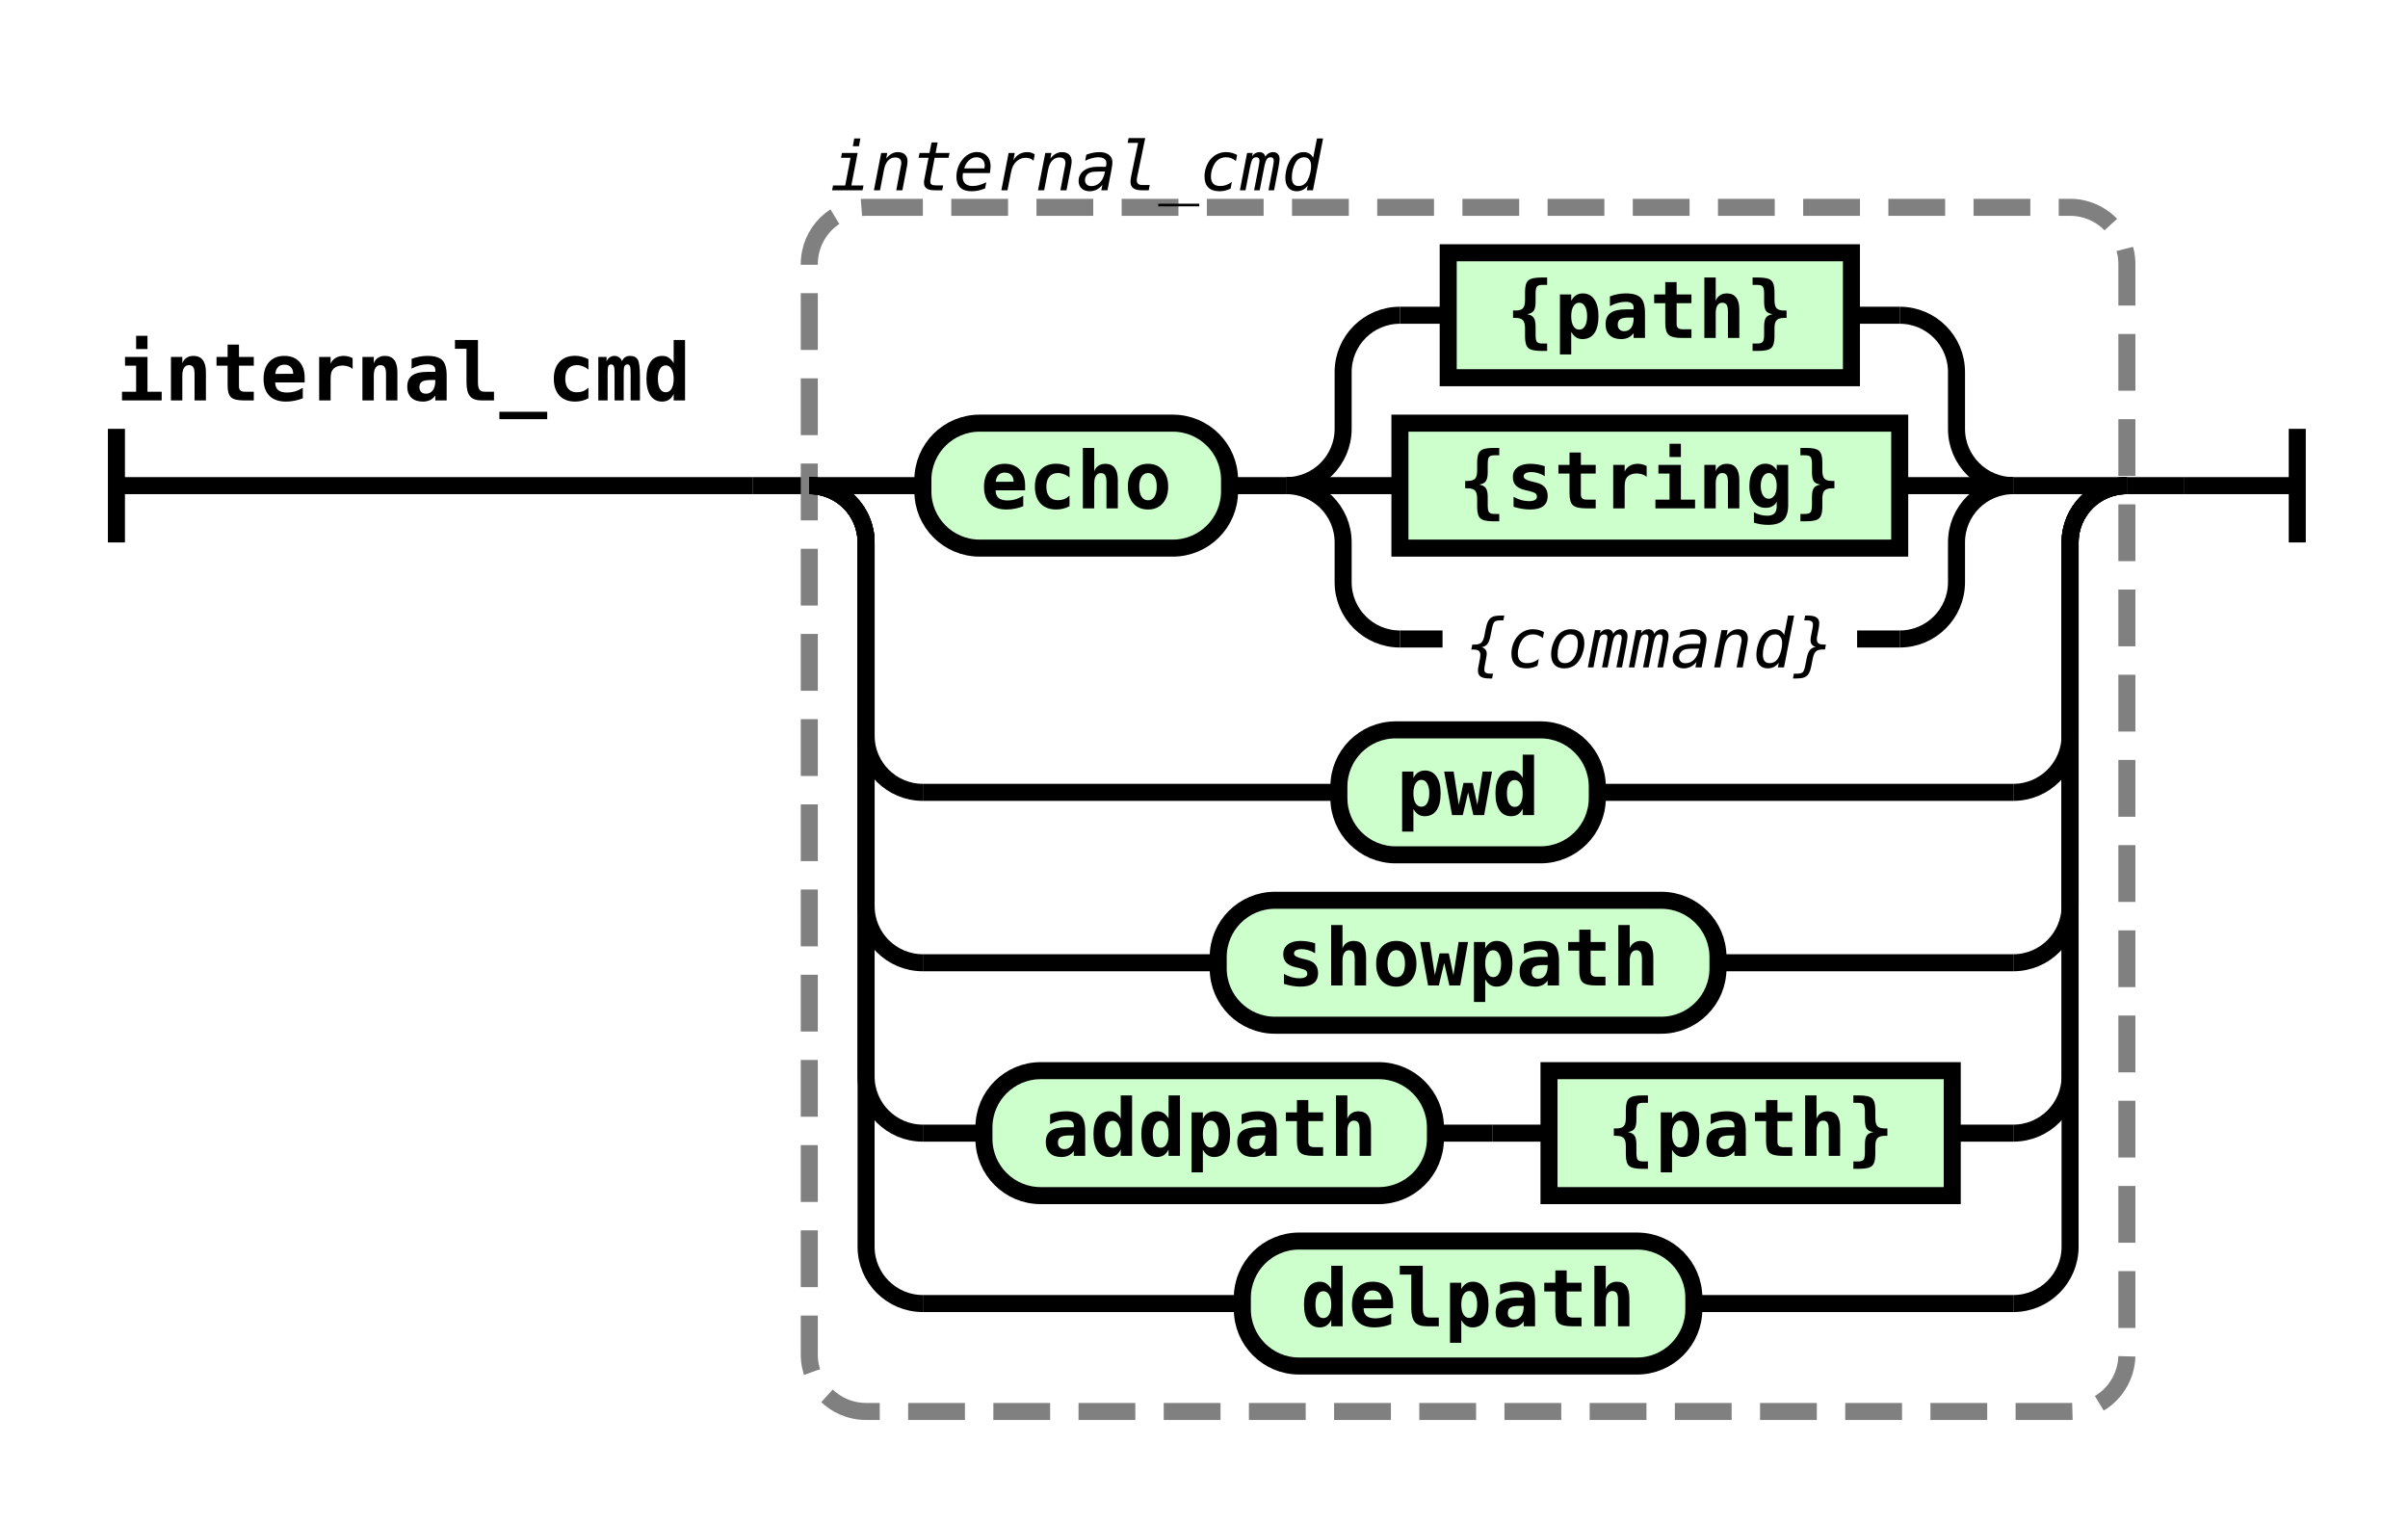
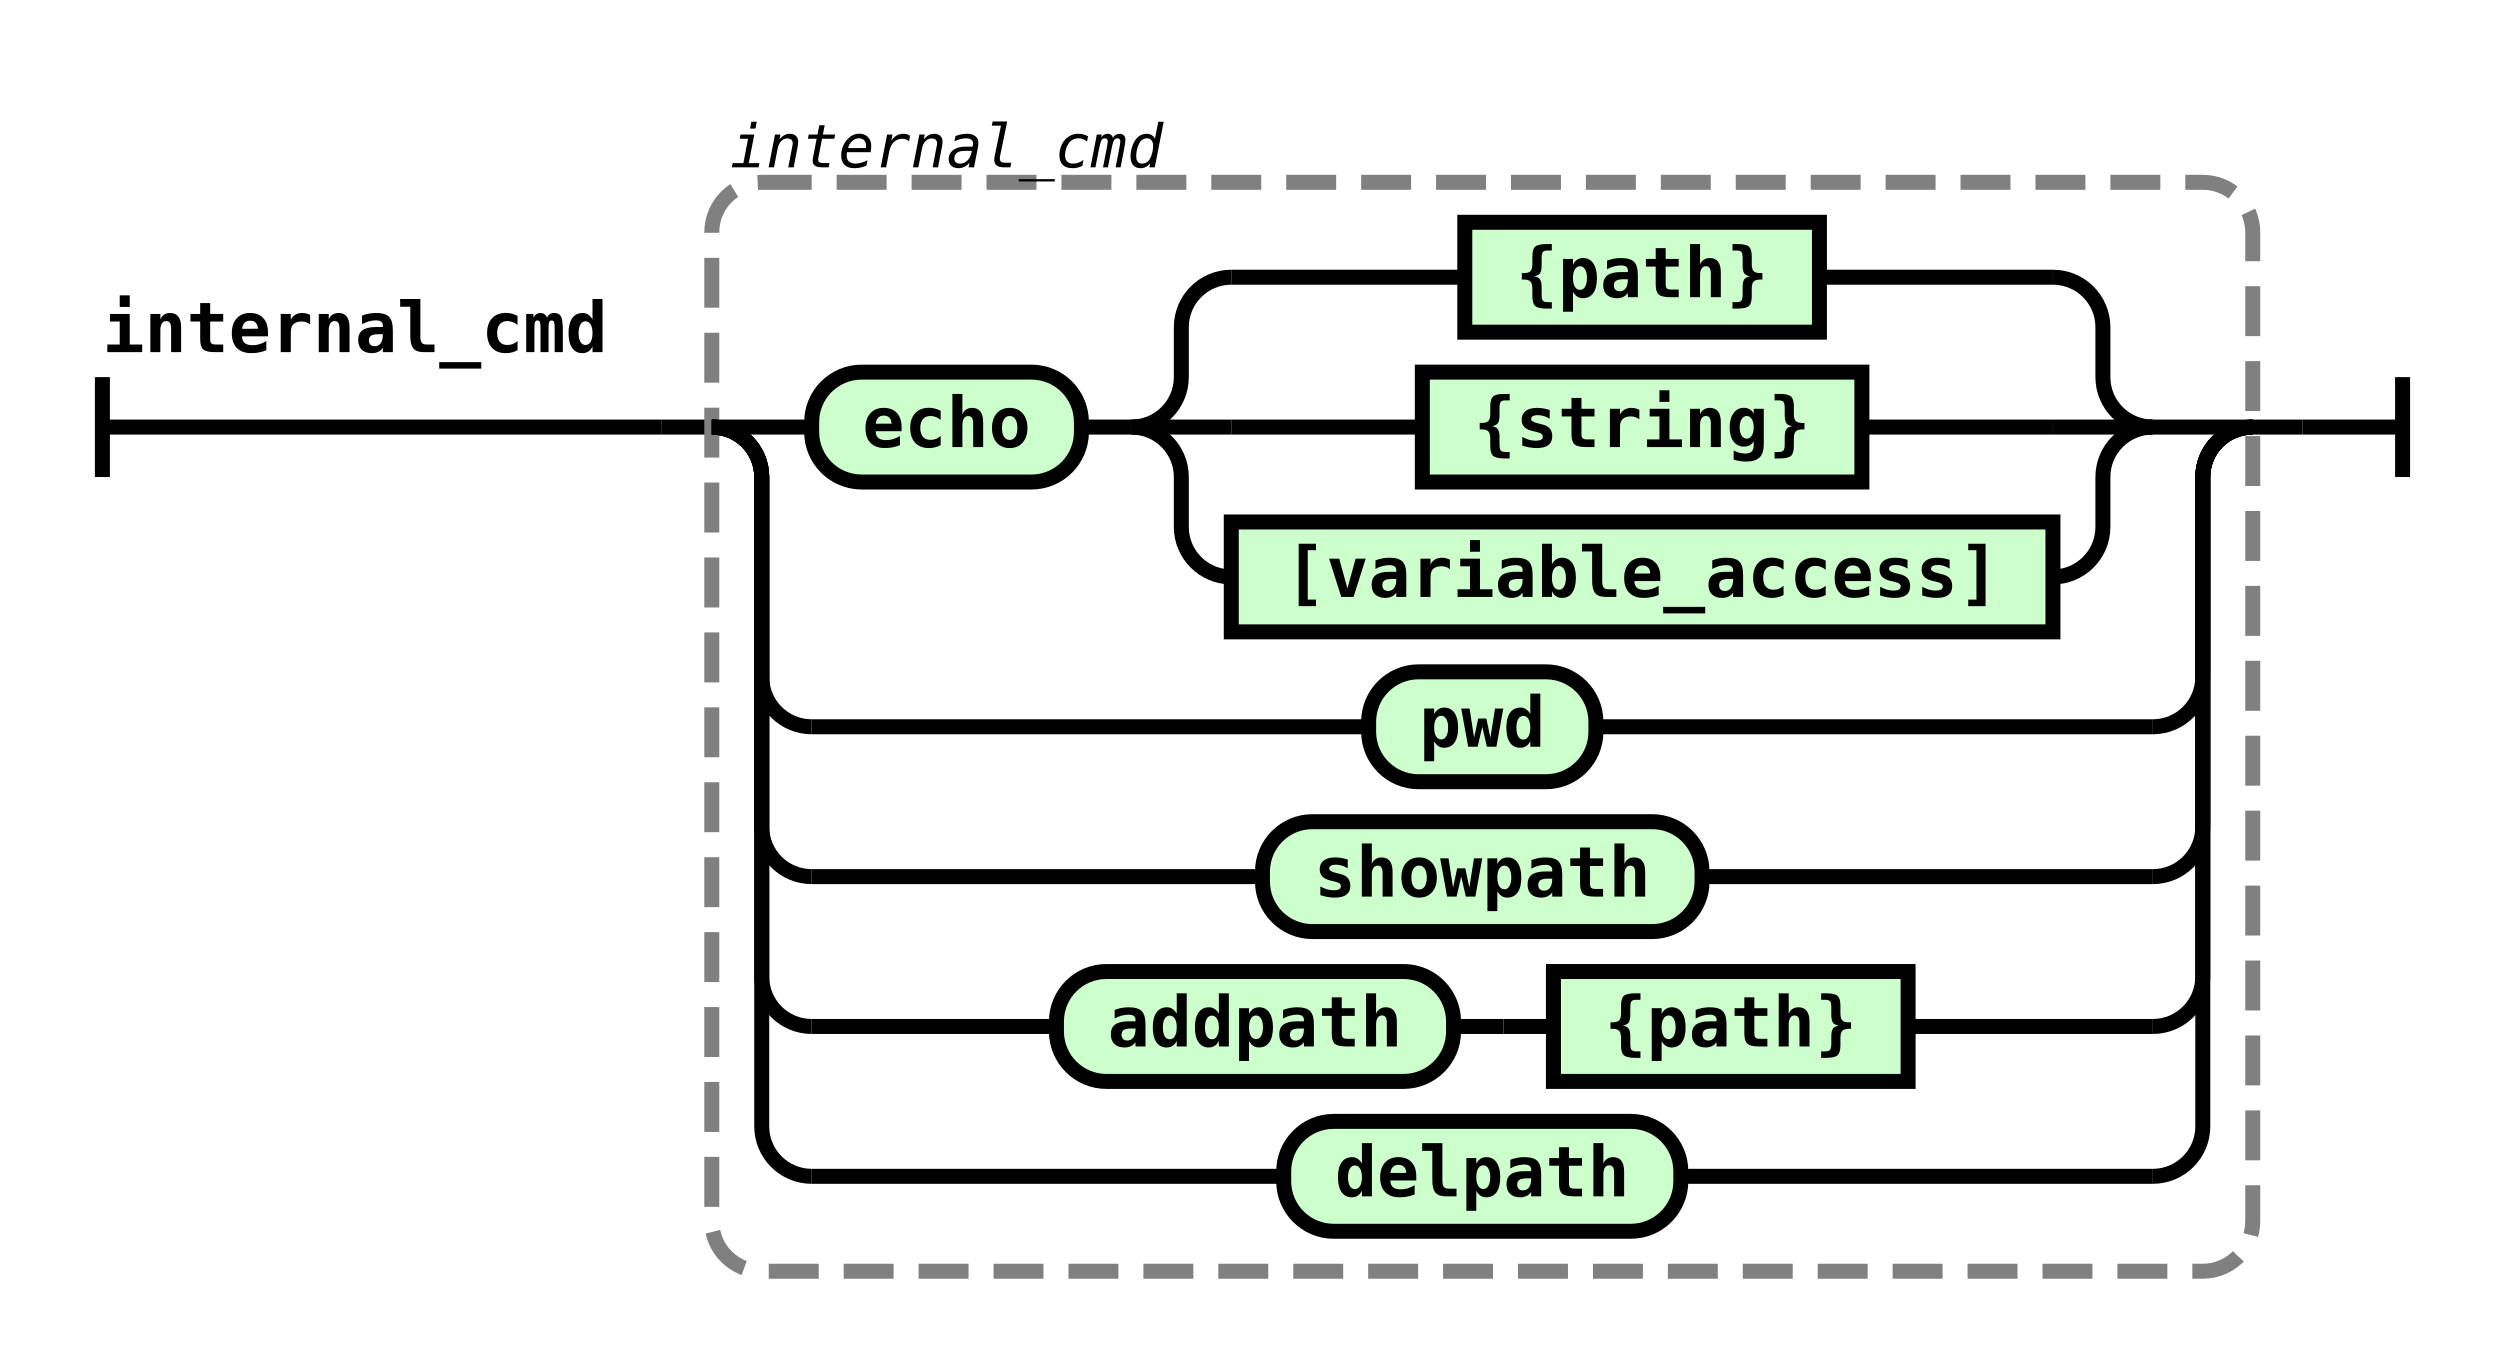
- <svg xmlns="http://www.w3.org/2000/svg" class="railroad-diagram" height="268" viewBox="0 0 424.0 268" width="424.0">
+ <svg xmlns="http://www.w3.org/2000/svg" class="railroad-diagram" height="274" viewBox="0 0 500.5 274" width="500.5">
  <g transform="translate(.5 .5)">
    <style>/*  */
	svg.railroad-diagram {
		background-color:hsl(30,20%,95%);
	}
	svg.railroad-diagram path {
		stroke-width:3;
		stroke:black;
		fill:rgba(0,0,0,0);
	}
	svg.railroad-diagram text {
		font:bold 14px monospace;
		text-anchor:middle;
	}
	svg.railroad-diagram text.label{
		text-anchor:start;
	}
	svg.railroad-diagram text.comment{
		font:italic 12px monospace;
	}
	svg.railroad-diagram rect{
		stroke-width:3;
		stroke:black;
		fill:hsl(120,100%,90%);
	}
	svg.railroad-diagram rect.group-box {
		stroke: gray;
		stroke-dasharray: 10 5;
		fill: none;
	}

/*  */
</style>
    <g>
      <path d="M20 75v20m0 -10h112.0" />
      <text style="text-anchor:start" x="20" y="70">internal_cmd</text>
    </g>
    <path d="M132.0 85h10" />
    <g>
      <path d="M142.0 85h0.0" />
-       <path d="M374.0 85h0.0" />
-       <rect class="group-box" height="212" rx="10" ry="10" width="232.0" x="142.0" y="36" />
+       <path d="M450.5 85h0.0" />
+       <rect class="group-box" height="218" rx="10" ry="10" width="308.5" x="142.0" y="36" />
      <g>
        <path d="M142.0 85h0.0" />
-         <path d="M374.0 85h0.0" />
+         <path d="M450.5 85h0.0" />
        <path d="M142.0 85h20" />
        <g>
          <path d="M162.0 85h0.0" />
-           <path d="M354.0 85h0.0" />
+           <path d="M430.5 85h0.0" />
          <g class="terminal ">
            <path d="M162.0 85h0.0" />
            <path d="M216.0 85h0.0" />
            <rect height="22" rx="10" ry="10" width="54.0" x="162.0" y="74" />
            <text x="189.0" y="89">echo</text>
          </g>
          <path d="M216.0 85h10" />
          <g>
            <path d="M226.0 85h0.0" />
-             <path d="M354.0 85h0.0" />
+             <path d="M430.5 85h0.0" />
            <path d="M226.0 85a10 10 0 0 0 10 -10v-10a10 10 0 0 1 10 -10" />
            <g class="non-terminal ">
-               <path d="M246.0 55h8.5" />
-               <path d="M325.5 55h8.5" />
-               <rect height="22" width="71.0" x="254.5" y="44" />
-               <text x="290.0" y="59">{path}</text>
+               <path d="M246.0 55h46.75" />
+               <path d="M363.75 55h46.75" />
+               <rect height="22" width="71.0" x="292.75" y="44" />
+               <text x="328.25" y="59">{path}</text>
            </g>
-             <path d="M334.0 55a10 10 0 0 1 10 10v10a10 10 0 0 0 10 10" />
+             <path d="M410.5 55a10 10 0 0 1 10 10v10a10 10 0 0 0 10 10" />
            <path d="M226.0 85h20" />
            <g class="non-terminal ">
-               <path d="M246.0 85h0.0" />
-               <path d="M334.0 85h0.0" />
-               <rect height="22" width="88.0" x="246.0" y="74" />
-               <text x="290.0" y="89">{string}</text>
+               <path d="M246.0 85h38.25" />
+               <path d="M372.25 85h38.25" />
+               <rect height="22" width="88.0" x="284.25" y="74" />
+               <text x="328.25" y="89">{string}</text>
            </g>
-             <path d="M334.0 85h20" />
-             <path d="M226.0 85a10 10 0 0 1 10 10v7a10 10 0 0 0 10 10" />
+             <path d="M410.5 85h20" />
+             <path d="M226.0 85a10 10 0 0 1 10 10v10a10 10 0 0 0 10 10" />
            <g class="non-terminal ">
-               <path d="M246.0 112h7.5" />
-               <path d="M326.5 112h7.5" />
-               <text class="comment" x="290.0" y="117">{command}</text>
+               <path d="M246.0 115h0.0" />
+               <path d="M410.5 115h0.0" />
+               <rect height="22" width="164.5" x="246.0" y="104" />
+               <text x="328.25" y="119">[variable_access]</text>
            </g>
-             <path d="M334.0 112a10 10 0 0 0 10 -10v-7a10 10 0 0 1 10 -10" />
+             <path d="M410.5 115a10 10 0 0 0 10 -10v-10a10 10 0 0 1 10 -10" />
          </g>
        </g>
-         <path d="M354.0 85h20" />
-         <path d="M142.0 85a10 10 0 0 1 10 10v34a10 10 0 0 0 10 10" />
+         <path d="M430.5 85h20" />
+         <path d="M142.0 85a10 10 0 0 1 10 10v40a10 10 0 0 0 10 10" />
        <g class="terminal ">
-           <path d="M162.0 139h73.25" />
-           <path d="M280.75 139h73.25" />
-           <rect height="22" rx="10" ry="10" width="45.5" x="235.25" y="128" />
-           <text x="258.0" y="143">pwd</text>
+           <path d="M162.0 145h111.5" />
+           <path d="M319.0 145h111.5" />
+           <rect height="22" rx="10" ry="10" width="45.5" x="273.5" y="134" />
+           <text x="296.25" y="149">pwd</text>
        </g>
-         <path d="M354.0 139a10 10 0 0 0 10 -10v-34a10 10 0 0 1 10 -10" />
-         <path d="M142.0 85a10 10 0 0 1 10 10v64a10 10 0 0 0 10 10" />
+         <path d="M430.5 145a10 10 0 0 0 10 -10v-40a10 10 0 0 1 10 -10" />
+         <path d="M142.0 85a10 10 0 0 1 10 10v70a10 10 0 0 0 10 10" />
        <g class="terminal ">
-           <path d="M162.0 169h52.0" />
-           <path d="M302.0 169h52.0" />
-           <rect height="22" rx="10" ry="10" width="88.0" x="214.0" y="158" />
-           <text x="258.0" y="173">showpath</text>
+           <path d="M162.0 175h90.25" />
+           <path d="M340.25 175h90.25" />
+           <rect height="22" rx="10" ry="10" width="88.0" x="252.25" y="164" />
+           <text x="296.25" y="179">showpath</text>
        </g>
-         <path d="M354.0 169a10 10 0 0 0 10 -10v-64a10 10 0 0 1 10 -10" />
-         <path d="M142.0 85a10 10 0 0 1 10 10v94a10 10 0 0 0 10 10" />
+         <path d="M430.5 175a10 10 0 0 0 10 -10v-70a10 10 0 0 1 10 -10" />
+         <path d="M142.0 85a10 10 0 0 1 10 10v100a10 10 0 0 0 10 10" />
        <g>
-           <path d="M162.0 199h10.75" />
-           <path d="M343.25 199h10.75" />
+           <path d="M162.0 205h49.0" />
+           <path d="M381.5 205h49.0" />
          <g class="terminal ">
-             <path d="M172.75 199h0.0" />
-             <path d="M252.25 199h0.0" />
-             <rect height="22" rx="10" ry="10" width="79.5" x="172.75" y="188" />
-             <text x="212.5" y="203">addpath</text>
+             <path d="M211.0 205h0.0" />
+             <path d="M290.5 205h0.0" />
+             <rect height="22" rx="10" ry="10" width="79.5" x="211.0" y="194" />
+             <text x="250.75" y="209">addpath</text>
          </g>
-           <path d="M252.25 199h10" />
-           <path d="M262.25 199h10" />
+           <path d="M290.5 205h10" />
+           <path d="M300.5 205h10" />
          <g class="non-terminal ">
-             <path d="M272.25 199h0.0" />
-             <path d="M343.25 199h0.0" />
-             <rect height="22" width="71.0" x="272.25" y="188" />
-             <text x="307.75" y="203">{path}</text>
+             <path d="M310.5 205h0.0" />
+             <path d="M381.5 205h0.0" />
+             <rect height="22" width="71.0" x="310.5" y="194" />
+             <text x="346.0" y="209">{path}</text>
          </g>
        </g>
-         <path d="M354.0 199a10 10 0 0 0 10 -10v-94a10 10 0 0 1 10 -10" />
-         <path d="M142.0 85a10 10 0 0 1 10 10v124a10 10 0 0 0 10 10" />
+         <path d="M430.5 205a10 10 0 0 0 10 -10v-100a10 10 0 0 1 10 -10" />
+         <path d="M142.0 85a10 10 0 0 1 10 10v130a10 10 0 0 0 10 10" />
        <g class="terminal ">
-           <path d="M162.0 229h56.25" />
-           <path d="M297.75 229h56.25" />
-           <rect height="22" rx="10" ry="10" width="79.5" x="218.25" y="218" />
-           <text x="258.0" y="233">delpath</text>
+           <path d="M162.0 235h94.5" />
+           <path d="M336.0 235h94.5" />
+           <rect height="22" rx="10" ry="10" width="79.5" x="256.5" y="224" />
+           <text x="296.25" y="239">delpath</text>
        </g>
-         <path d="M354.0 229a10 10 0 0 0 10 -10v-124a10 10 0 0 1 10 -10" />
+         <path d="M430.5 235a10 10 0 0 0 10 -10v-130a10 10 0 0 1 10 -10" />
      </g>
      <g class="non-terminal ">
        <path d="M142.0 28h0.0" />
        <path d="M236.0 28h0.0" />
        <text class="comment" x="189.0" y="33">internal_cmd</text>
      </g>
    </g>
-     <path d="M374.0 85h10" />
-     <path d="M 384.0 85 h 20 m 0 -10 v 20" />
+     <path d="M450.5 85h10" />
+     <path d="M 460.5 85 h 20 m 0 -10 v 20" />
  </g>
</svg>
